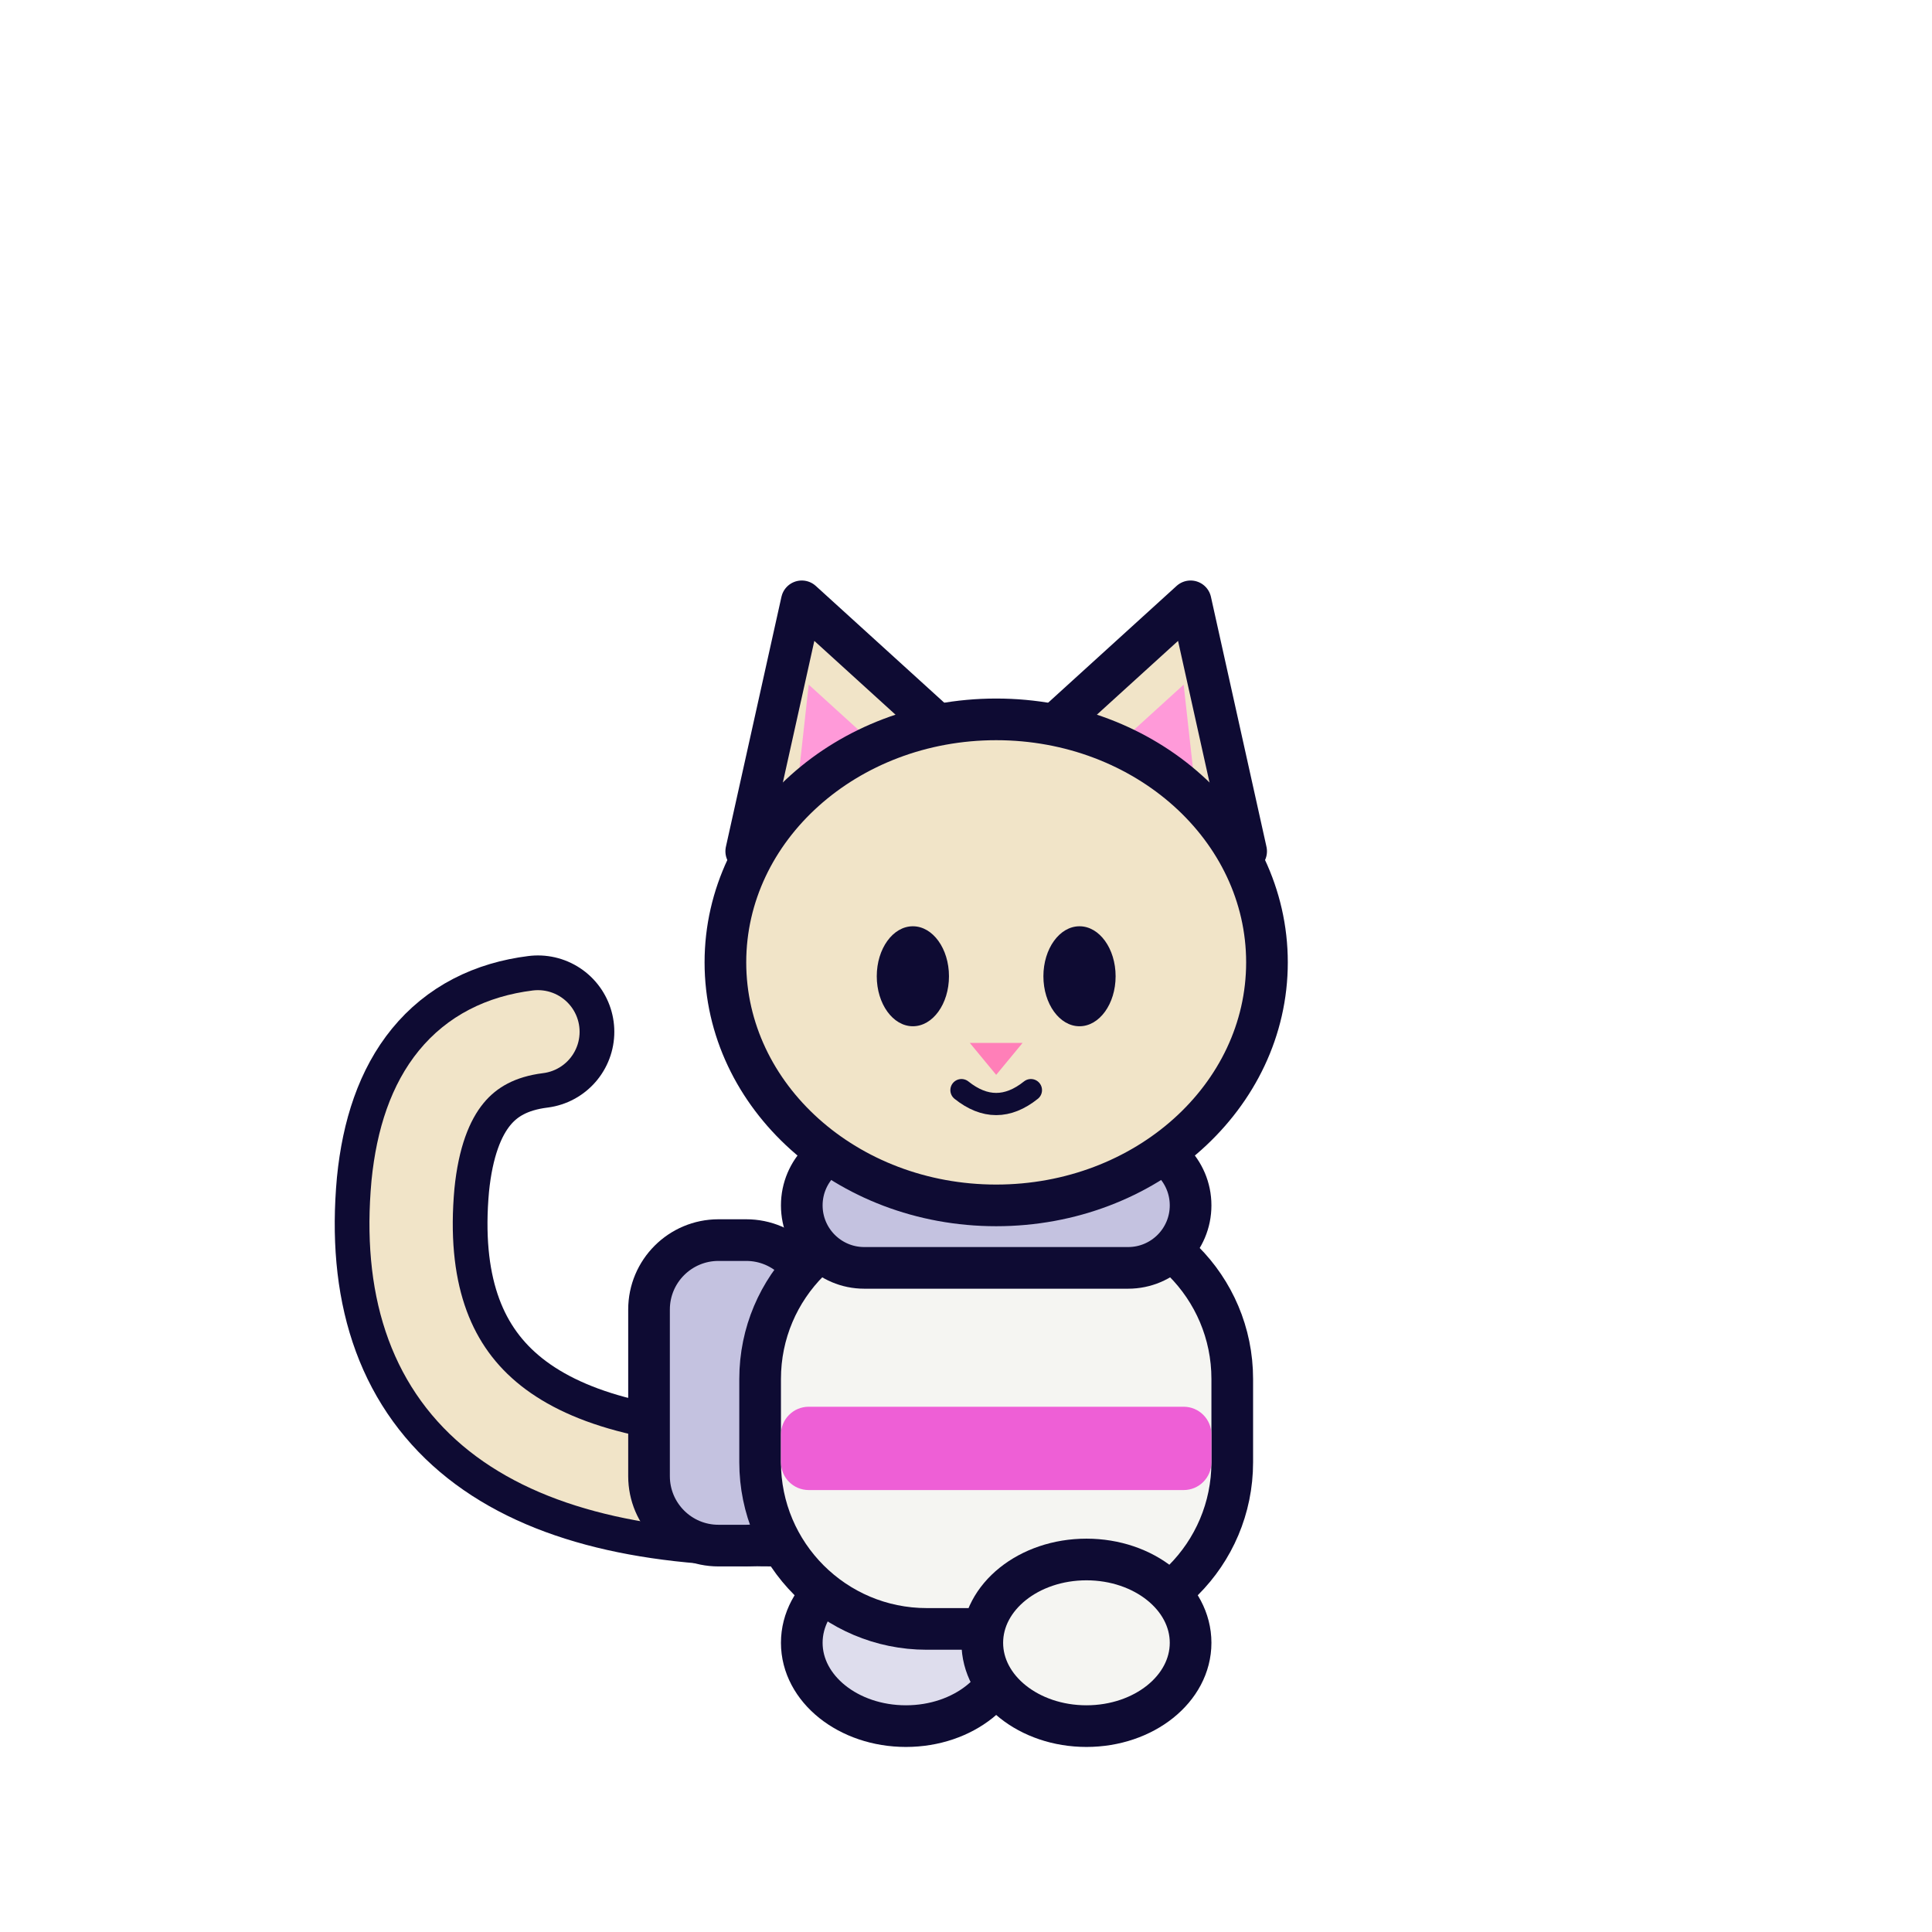
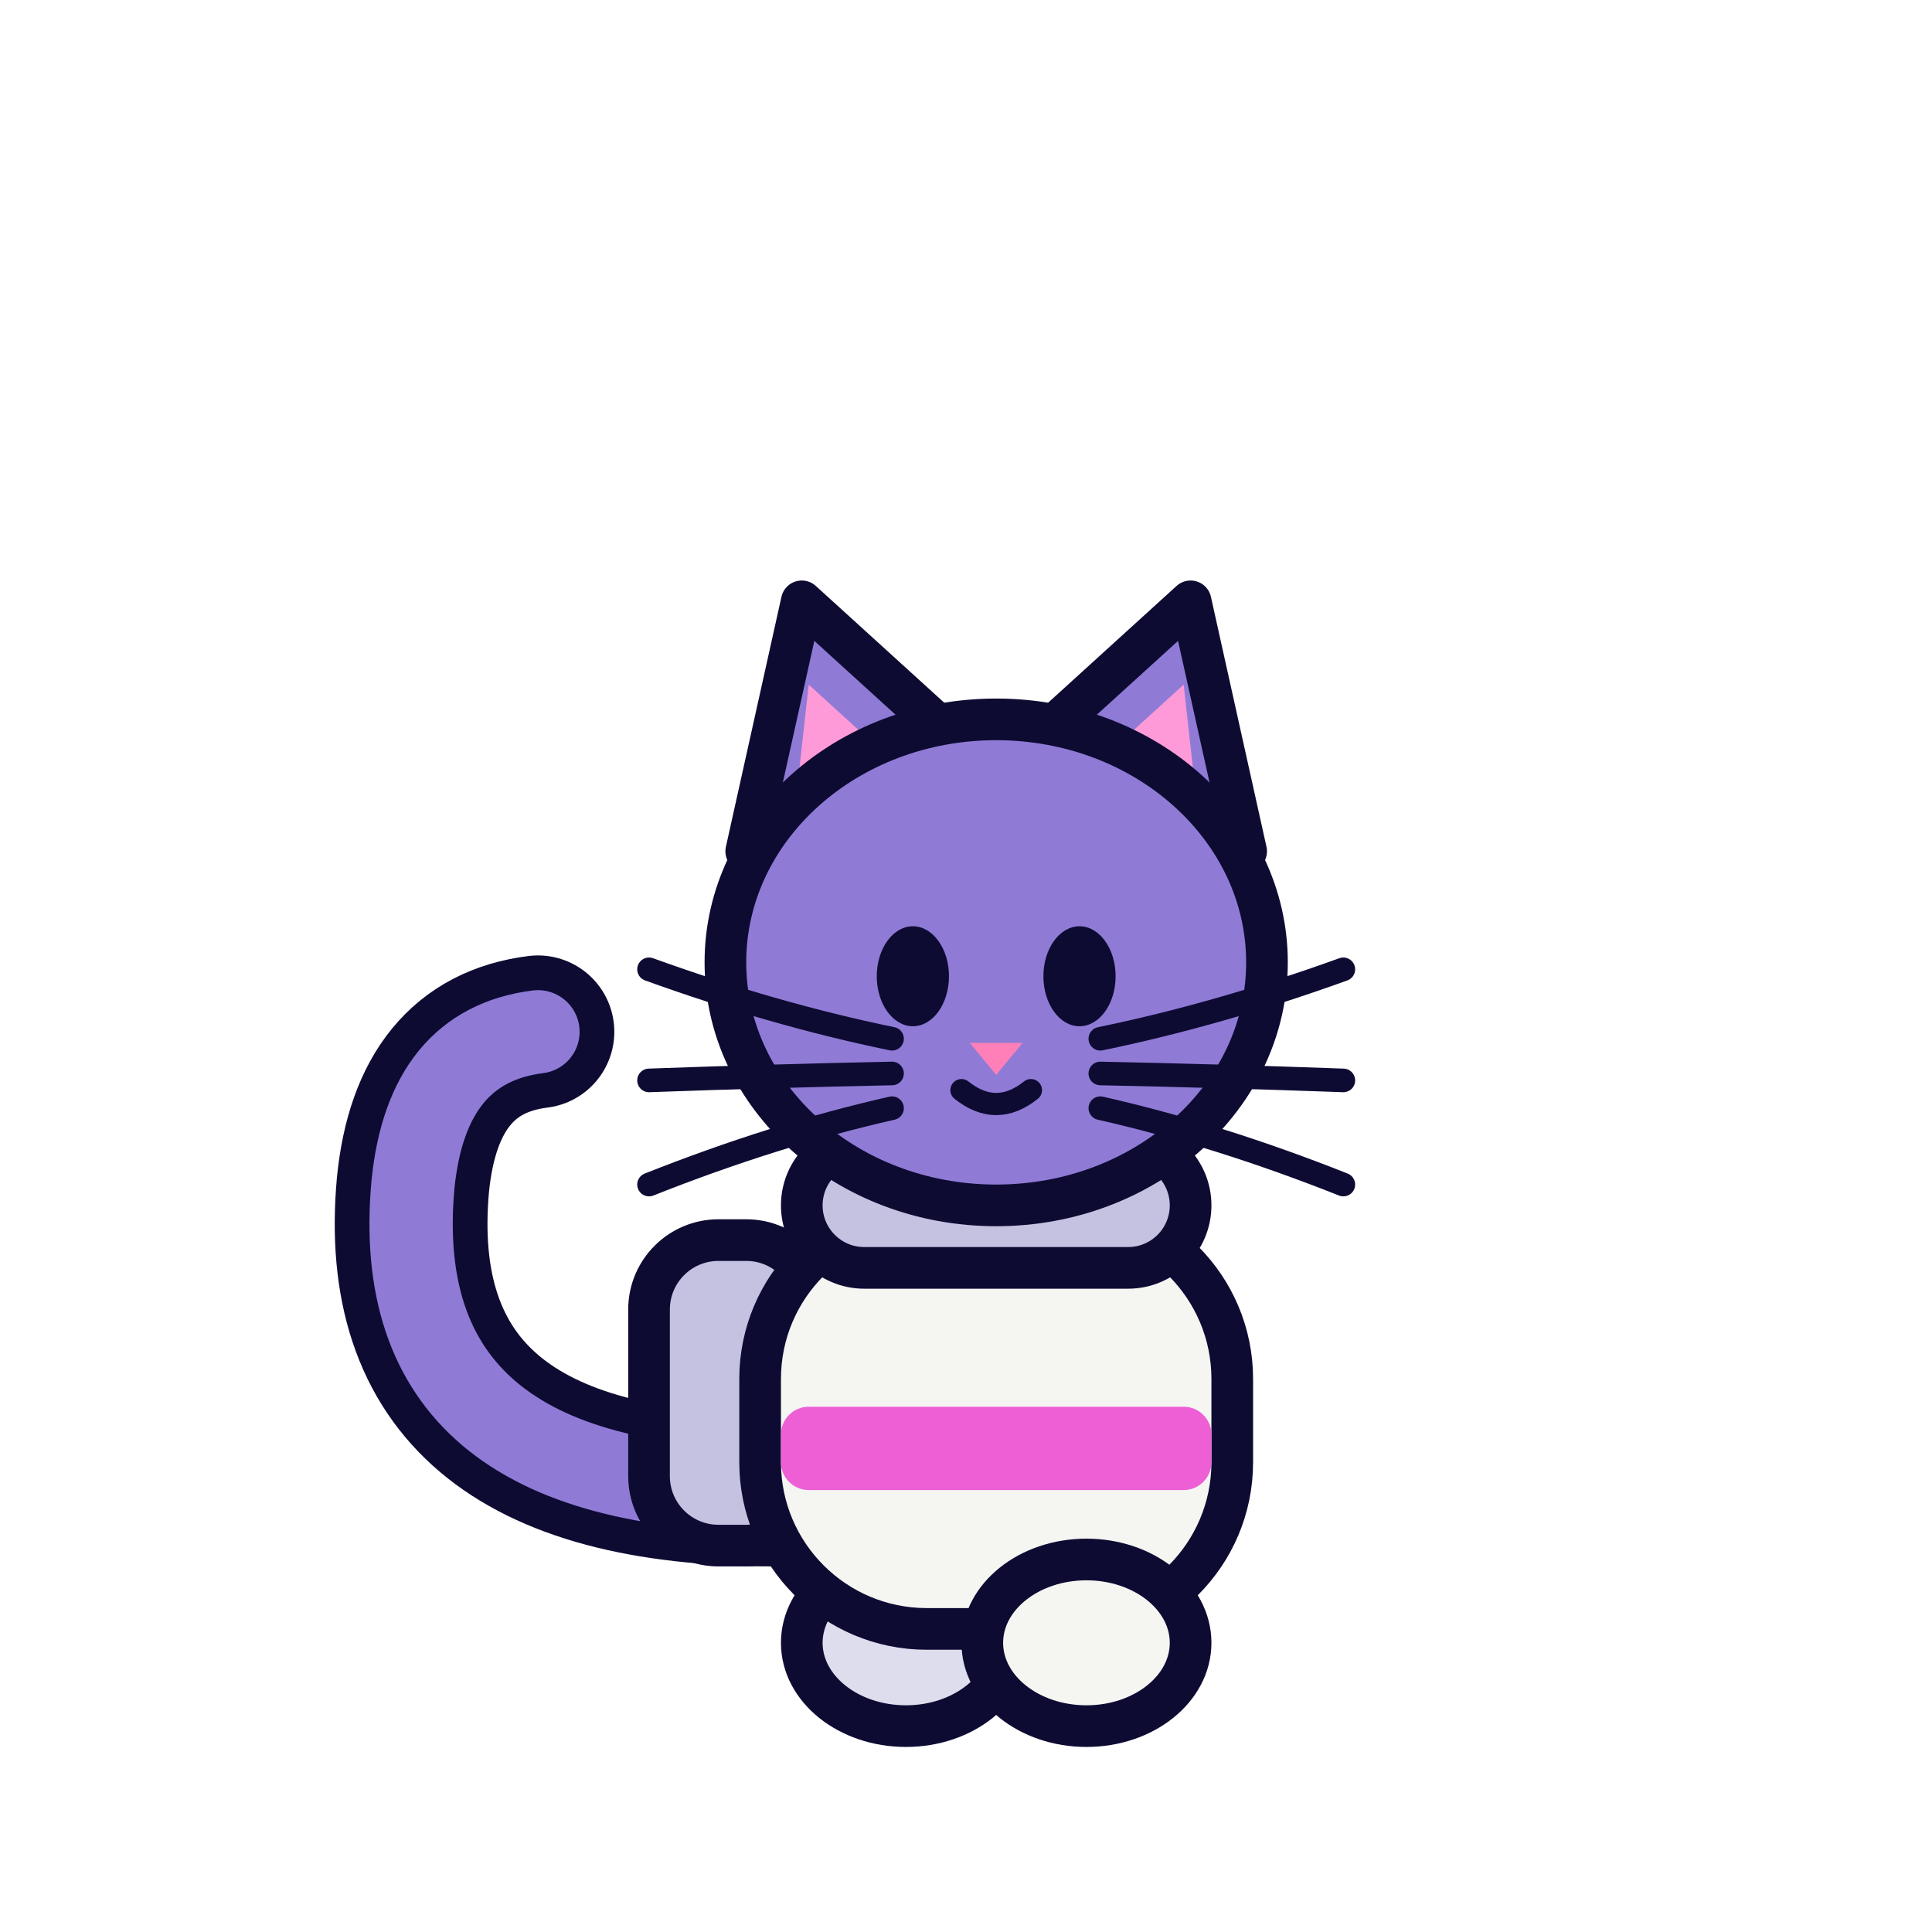
<svg xmlns="http://www.w3.org/2000/svg" width="128" height="128" viewBox="0 0 128 128">
  <g transform="translate(66 84) scale(0.92)">
    <g transform="rotate(0.00 0 31) translate(0 31) scale(1.000 1.000) translate(0 -31)">
      <g transform="translate(0 0.00)">
        <g id="cola" transform="rotate(0.00 -16 16)">
          <path d="M-16 16 Q-44 16 -42 -6 Q-41 -16 -33 -17" fill="none" stroke="#0e0b33" stroke-width="11" stroke-linecap="round" />
-           <path d="M-16 16 Q-44 16 -42 -6 Q-41 -16 -33 -17" fill="none" stroke="#f1e4c8" stroke-width="6" stroke-linecap="round" />
+           <path d="M-16 16 Q-44 16 -42 -6 Q-41 -16 -33 -17" fill="none" stroke="#8f7bd6" stroke-width="6" stroke-linecap="round" />
        </g>
      </g>
      <g transform="translate(0 0.00)">
        <g id="pierna-trasera" transform="translate(0.00 0.00)">
          <ellipse cx="-6.5" cy="27" rx="7.5" ry="6" fill="#dedded" stroke="#0e0b33" stroke-width="3" />
        </g>
      </g>
      <g transform="translate(0 0.00)">
        <rect id="mochila" x="-25" y="-2" width="12" height="22" rx="5" fill="#c4c2e0" stroke="#0e0b33" stroke-width="3" />
      </g>
      <g transform="translate(0 0.00)">
        <g id="cuerpo">
          <rect x="-17" y="-4" width="34" height="30" rx="12" fill="#f5f5f2" stroke="#0e0b33" stroke-width="3" />
          <rect x="-15.5" y="10" width="31" height="6" rx="2" fill="#ee5fd6" />
        </g>
      </g>
      <g transform="translate(0 0.00)">
        <g id="pierna-delantera" transform="translate(0.00 0.00)">
          <ellipse cx="6.5" cy="27" rx="7.5" ry="6" fill="#f5f5f2" stroke="#0e0b33" stroke-width="3" />
        </g>
      </g>
      <g transform="translate(0 0.00)">
        <rect id="cuello" x="-14" y="-9" width="28" height="9" rx="4.5" fill="#c4c2e0" stroke="#0e0b33" stroke-width="3" />
      </g>
      <g transform="translate(0 0.00)">
        <g id="cabeza">
-           <path transform="rotate(0.00 -11 -34)" d="M-18 -30 L-14 -48 L-3 -38 Z" fill="#f1e4c8" stroke="#0e0b33" stroke-width="3" stroke-linejoin="round" />
-           <path transform="rotate(0.00 11 -34)" d="M18 -30 L14 -48 L3 -38 Z" fill="#f1e4c8" stroke="#0e0b33" stroke-width="3" stroke-linejoin="round" />
+           <path transform="rotate(0.00 -11 -34)" d="M-18 -30 L-14 -48 L-3 -38 Z" fill="#8f7bd6" stroke="#0e0b33" stroke-width="3" stroke-linejoin="round" />
+           <path transform="rotate(0.00 11 -34)" d="M18 -30 L14 -48 L3 -38 Z" fill="#8f7bd6" stroke="#0e0b33" stroke-width="3" stroke-linejoin="round" />
          <path transform="rotate(0.00 -11 -34)" d="M-14.5 -33 L-13.5 -42 L-8 -37 Z" fill="#ff9ad9" />
          <path transform="rotate(0.00 11 -34)" d="M14.5 -33 L13.5 -42 L8 -37 Z" fill="#ff9ad9" />
-           <ellipse cx="0" cy="-22" rx="19.5" ry="17.5" fill="#f1e4c8" stroke="#0e0b33" stroke-width="3" />
+           <ellipse cx="0" cy="-22" rx="19.5" ry="17.5" fill="#8f7bd6" stroke="#0e0b33" stroke-width="3" />
          <ellipse cx="-6" cy="-21" rx="2.60" ry="3.60" fill="#0e0b33" />
          <ellipse cx="6" cy="-21" rx="2.60" ry="3.60" fill="#0e0b33" />
          <path d="M-1.9 -16.2 h3.8 l-1.9 2.3 z" fill="#ff7fb8" />
          <path d="M-2.5 -12.8 q2.5 2 5 0" fill="none" stroke="#0e0b33" stroke-width="1.6" stroke-linecap="round" />
+           <g stroke="#0e0b33" stroke-width="1.7" stroke-linecap="round" fill="none">
+             <path d="M-7.5 -16.5 Q-16 -18.25 -25 -21.5" />
+             <path d="M-7.5 -14 Q-16 -13.825 -25 -13.5" />
+             <path d="M-7.5 -11.5 Q-16 -9.575 -25 -6.0" />
+             <path d="M7.5 -16.5 Q16 -18.25 25 -21.5" />
+             <path d="M7.5 -14 Q16 -13.825 25 -13.5" />
+             <path d="M7.5 -11.5 Q16 -9.575 25 -6.0" />
+           </g>
        </g>
      </g>
    </g>
  </g>
</svg>
